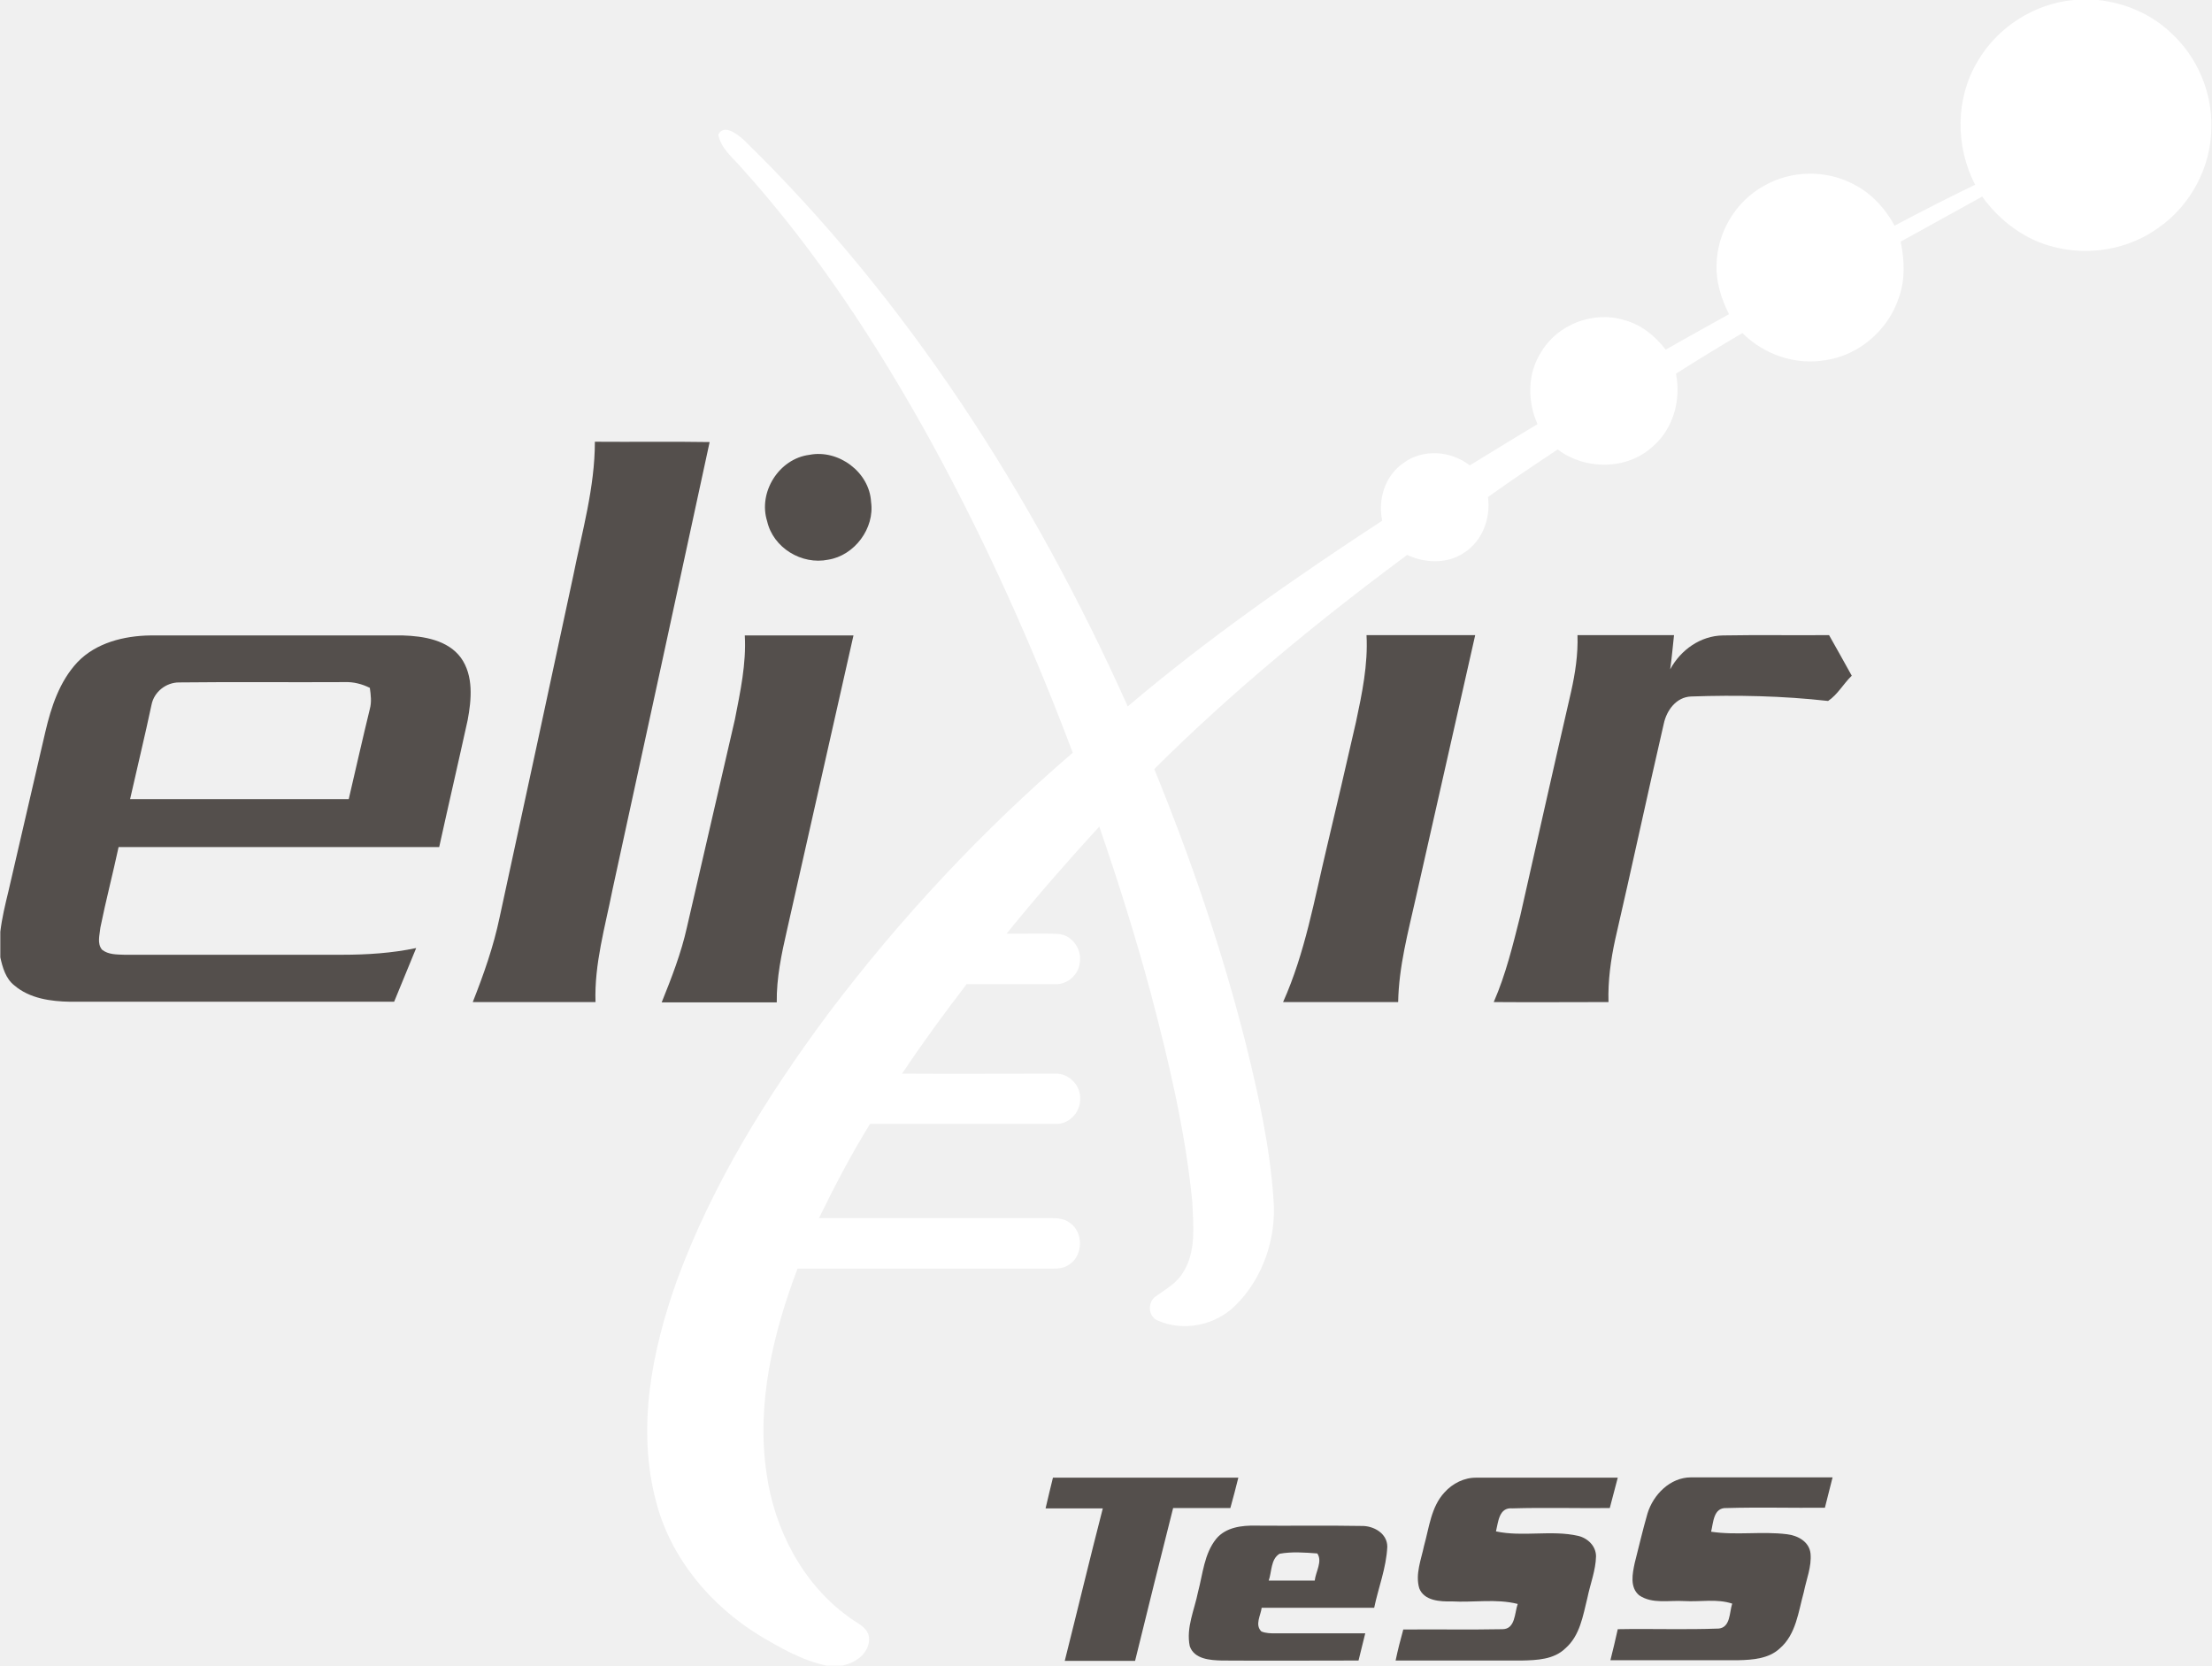
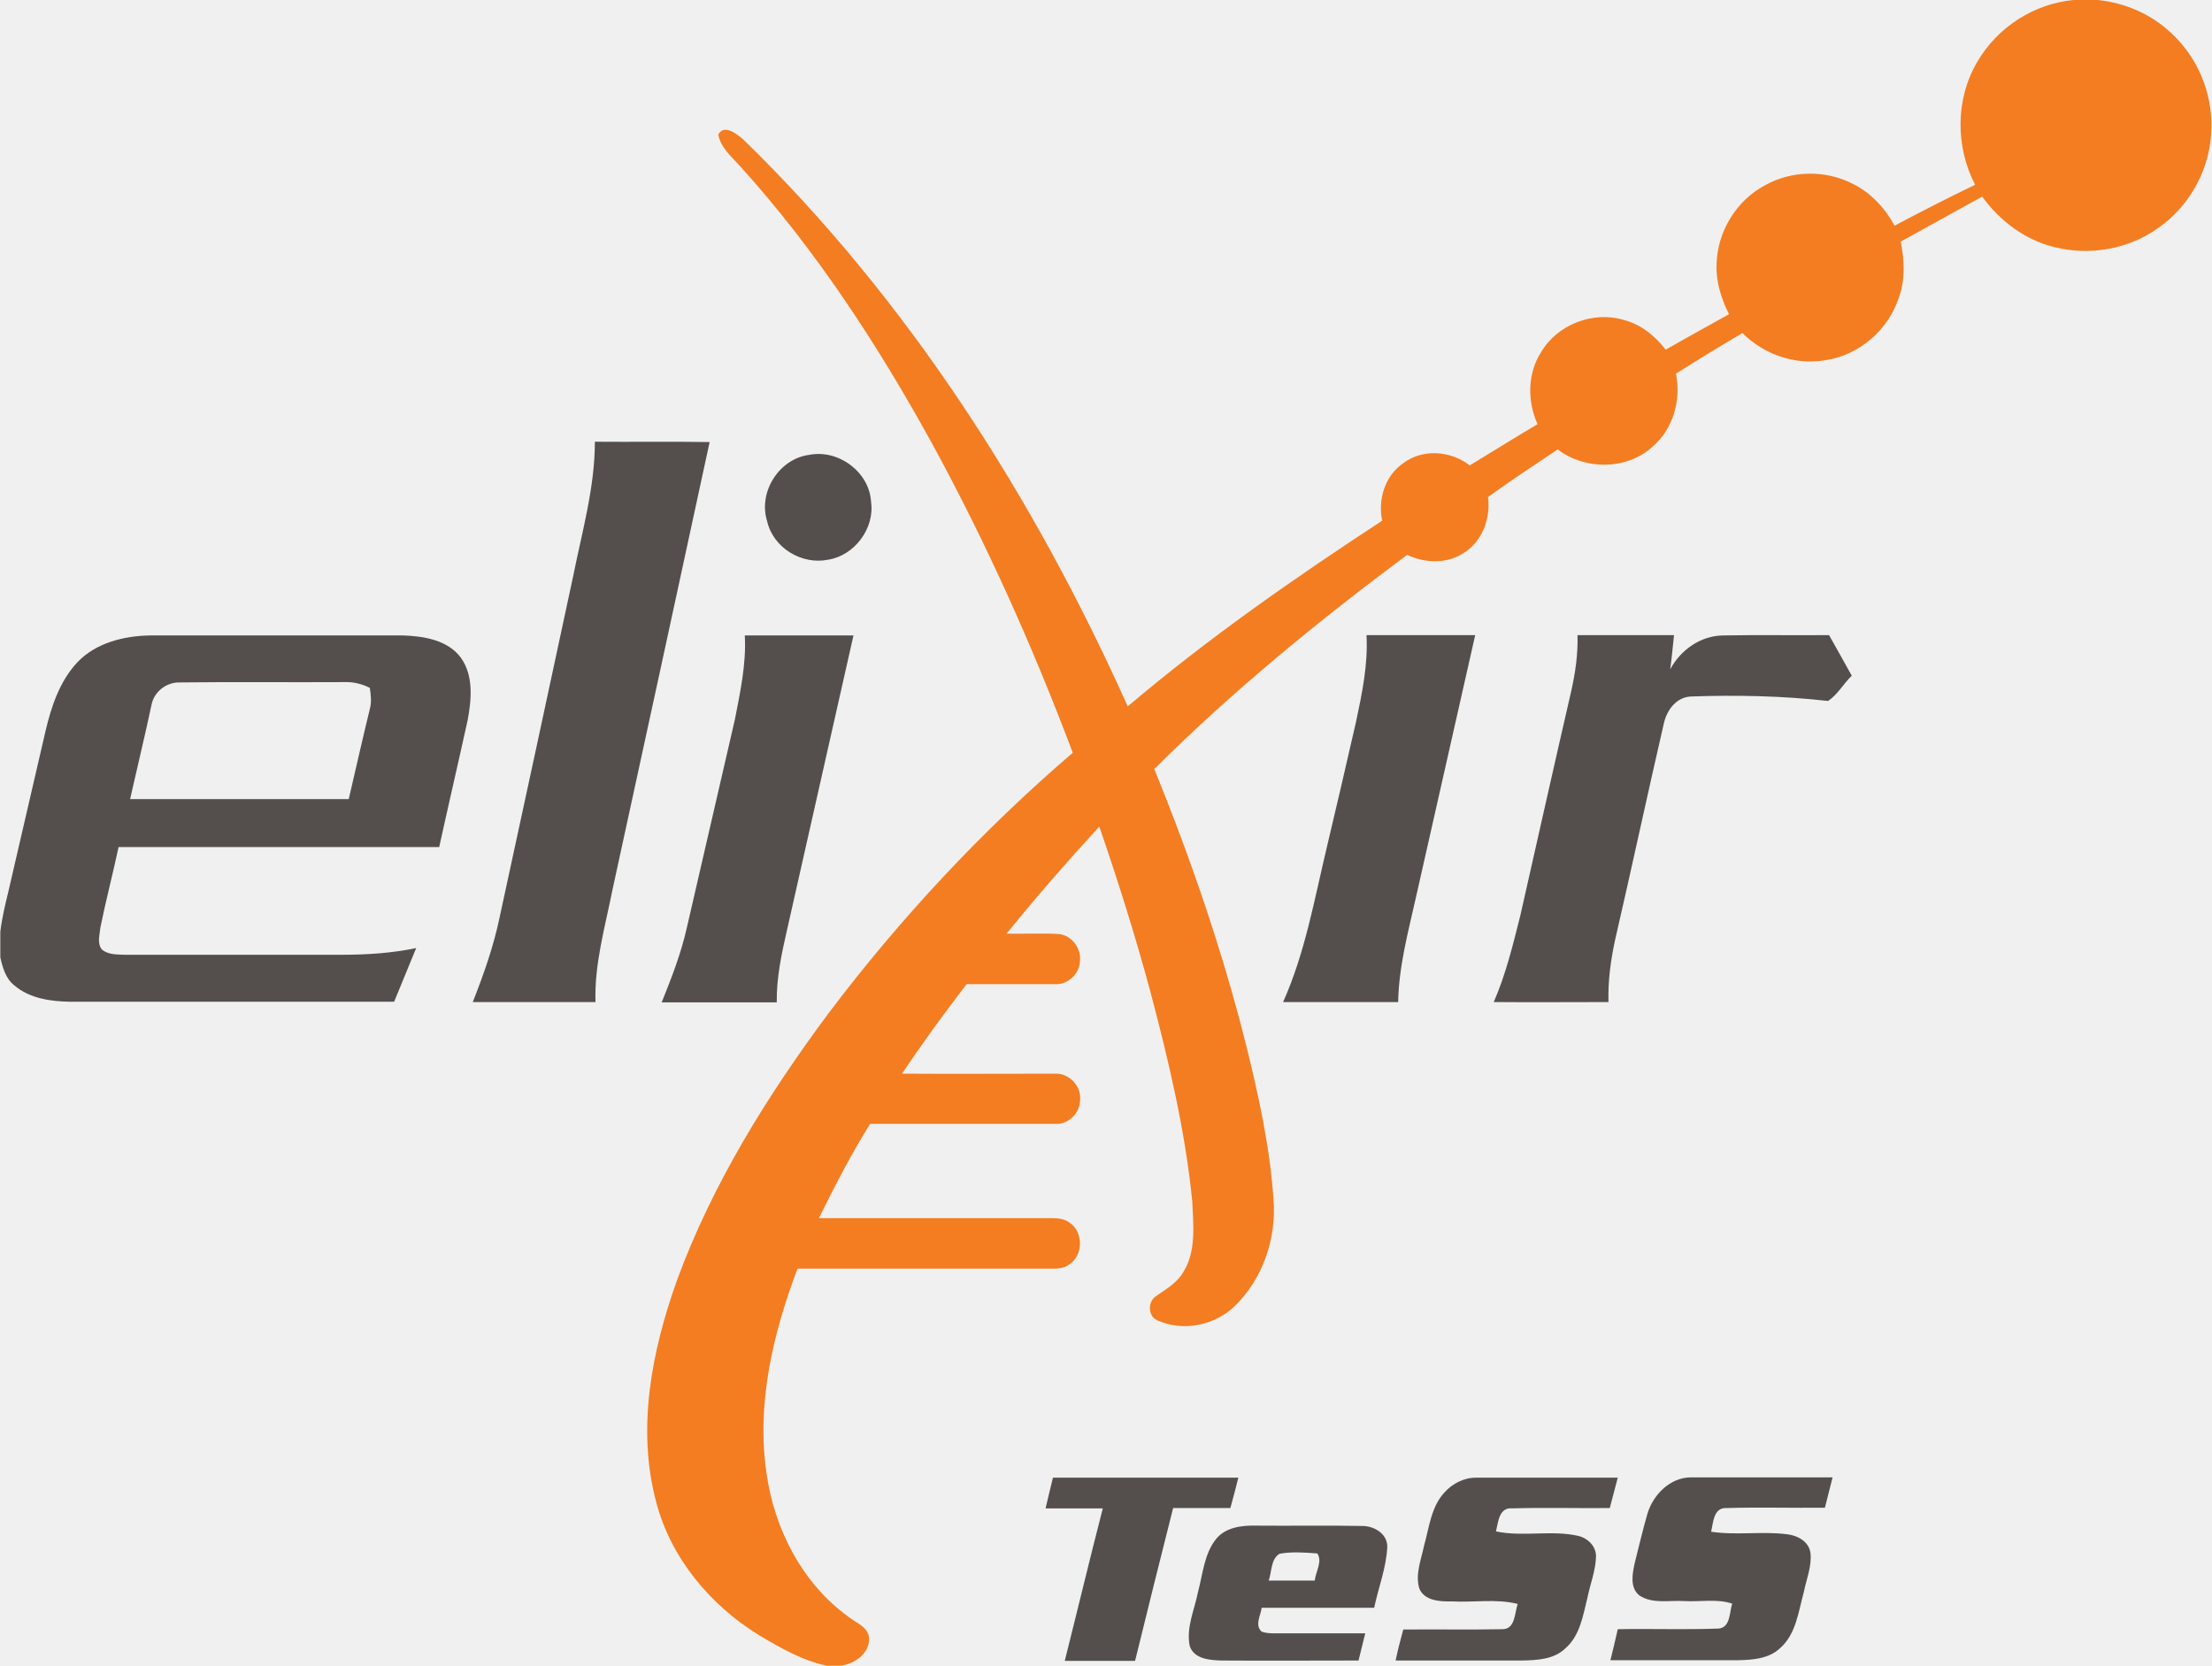
<svg xmlns="http://www.w3.org/2000/svg" version="1.1" id="Layer_1" x="0px" y="0px" viewBox="0 0 692 521" style="enable-background:new 0 0 692 521;" xml:space="preserve">
  <style type="text/css">
- 	.st0{fill:#FFFFFF;}
+ 	.st0{fill:#f47d21;}
	.st1{fill:#544F4C;}
</style>
  <path class="st0" d="M648.8,0h7.5c8.6,0.9,16.9,4.5,23.1,10.5C687.5,18,692.1,29,691.8,40c-0.1,12.3-6.5,24.3-16.6,31.3  c-9.3,6.7-21.5,8.8-32.5,6c-9.2-2.2-17.1-8.2-22.6-15.8c-8.5,4.7-17,9.4-25.5,14.1c1.2,5.8,1.5,11.9-0.6,17.6  c-3.3,10.1-12.5,18-23,19.5c-9.4,1.6-19.2-1.8-25.9-8.5c-7,4.1-14,8.4-20.8,12.7c1.7,8.3-0.9,17.5-7.5,23c-8,7.2-21,7.2-29.5,0.7  c-7.3,4.9-14.6,9.7-21.8,14.9c0.9,6.7-1.8,13.9-7.6,17.5c-5.3,3.5-12.1,3.2-17.7,0.6c-27.7,20.6-54.6,42.6-79.1,67  c11.5,28.2,21.4,57.1,28.8,86.6c3.9,15.8,7.4,31.8,8.5,48c1,12.1-3.3,24.8-12,33.3c-6.3,6.2-16.3,8.2-24.3,4.6  c-3-1.3-3.1-5.7-0.6-7.5c3.1-2.2,6.6-4.1,8.6-7.5c4.2-6.6,3.2-14.7,2.9-22.1c-2.2-22.3-7.4-44.1-13.1-65.7  c-4.7-17.4-10.1-34.6-16-51.7c-10,10.9-19.7,22-29,33.5c5.4,0.1,10.8-0.2,16.2,0.1c4.3,0.3,7.4,4.8,6.7,8.9c-0.3,3.8-3.9,7-7.7,6.8  c-9.2,0-18.5,0-27.7,0c-7,9.1-13.8,18.4-20.2,28c15.9,0.1,31.9,0,47.9,0c4.4-0.2,8.2,3.9,7.8,8.2c0,4.1-3.7,7.8-7.8,7.5  c-19.3,0-38.6,0-57.9,0c-5.9,9.5-11.1,19.5-16,29.5c24.3,0,48.6,0,72.9,0c1.9,0,3.9,0.2,5.5,1.4c4.4,2.9,4.3,10.3-0.1,13.1  c-1.6,1.2-3.5,1.3-5.4,1.3c-26.5,0-53.1,0-79.6,0c-7.7,20.3-12.9,42.3-9.7,64c2.4,17.4,11.2,34.5,25.6,44.9c2.5,2,6.6,3.3,6.5,7.2  c-0.2,4.5-4.5,7.4-8.6,8.1h-4.7c-7.6-1.6-14.4-5.5-21.1-9.5c-15.3-9.4-27.6-24.1-32.2-41.6c-6.2-23.1-1.4-47.4,6.5-69.5  c11.1-30.2,28.3-57.8,47.4-83.5c22.5-29.8,48.1-57.2,76.4-81.5c-12.5-33.2-27.1-65.8-44.1-96.9c-16.9-30.7-36.2-60.3-59.7-86.3  c-2.7-3.1-6.3-5.9-7.1-10.2c1.8-3.4,5.8-0.2,7.8,1.5c51.6,50.2,91,112,120.3,177.4c25.1-21.3,52.1-40.1,79.6-58.1  c-1.4-6.7,0.9-14.1,6.6-18c6.1-4.6,14.9-3.9,20.8,0.7c7.1-4.3,14.1-8.7,21.2-12.9c-3.2-7.1-3.2-15.8,1.1-22.5  c5.1-8.7,16.3-13,25.9-10.1c5.4,1.4,9.8,5,13.1,9.3c6.6-3.8,13.2-7.4,19.8-11.1c-2.4-4.8-4.1-10.1-3.9-15.5  c0.2-10.2,6.1-20,15.1-24.8c8.3-4.7,19-4.9,27.5-0.5c5.7,2.8,10.1,7.6,13.1,13.1c8.3-4.4,16.7-8.7,25.2-12.8  c-6.2-11.9-6.2-26.9,0.7-38.5C624.8,8.6,636.3,1.1,648.8,0z" />
  <path class="st1" d="M186.1,138.2c11.9,0.1,23.9-0.1,35.9,0.1c-10.1,46.7-20.2,93.4-30.4,140.1c-2.3,11.6-5.7,23.2-5.3,35.1  c-12.8,0-25.6,0-38.4,0c3.4-8.6,6.5-17.4,8.4-26.5c7.7-35.6,15.4-71.1,23-106.7C182.1,166.3,186.1,152.5,186.1,138.2z" />
  <path class="st1" d="M253.2,142.3c9.1-1.8,18.8,5.4,19.3,14.7c1.2,8.3-5.2,16.8-13.4,18.1c-8.3,1.7-17.2-3.7-19.1-12  C237.1,154,243.7,143.5,253.2,142.3z" />
  <path class="st1" d="M24.2,207.2c5.8-6.1,14.6-8.3,22.9-8.4c26.3,0,52.6,0,78.9,0c6.5,0.2,14.1,1.4,18.2,7c4,5.6,3.3,13.1,2.1,19.5  c-2.9,13.2-6,26.5-8.9,39.7c-33.4,0-66.8,0-100.3,0c-1.8,8.4-4,16.8-5.7,25.2c-0.2,2.3-1.1,4.9,0.5,6.9c2,1.6,4.6,1.5,7,1.6  c22.7,0,45.4,0,68.1,0c7.8,0,15.6-0.5,23.2-2.1c-2.3,5.6-4.6,11.2-6.9,16.8c-33.8,0-67.5,0-101.3,0c-6.1-0.1-12.7-1-17.5-5.1  c-2.7-2.1-3.7-5.6-4.4-8.8v-8c0.5-4.2,1.5-8.4,2.5-12.5c3.9-16.7,7.7-33.4,11.6-50.1C16,221.2,18.6,213.2,24.2,207.2 M47.4,220.5  c-2.1,9.9-4.5,19.7-6.7,29.5c22.8,0,45.6,0,68.4,0c2.2-9.4,4.3-18.8,6.6-28.2c0.6-2.2,0.3-4.4,0-6.6c-2.4-1.2-5.1-1.9-7.8-1.8  c-17.3,0.1-34.6-0.1-51.9,0.1C52,213.5,48.2,216.4,47.4,220.5z" />
  <path class="st1" d="M233,198.8c11.3,0,22.6,0,34,0c-6.9,30.7-13.9,61.5-20.8,92.2c-1.7,7.4-3.3,14.9-3.2,22.6c-12,0-24,0-36,0  c3.1-7.7,6.1-15.4,7.9-23.5c5-21.7,10-43.3,15-65C231.6,216.4,233.5,207.6,233,198.8z" />
  <path class="st1" d="M424.2,225.9c1.9-8.9,3.8-18,3.3-27.2c11.3,0,22.7,0,34,0c-6.2,27.4-12.4,54.8-18.6,82.3  c-2.4,10.7-5.3,21.4-5.5,32.5c-12,0-24,0-36,0c6.9-15.4,9.8-32.2,13.7-48.5C418.2,252,421.2,239,424.2,225.9z" />
  <path class="st1" d="M491.5,216.4c1.3-5.8,2.2-11.7,2-17.7c10.1,0,20.1,0,30.2,0c-0.4,3.6-0.7,7.2-1.2,10.7  c3.3-6.1,9.5-10.5,16.5-10.6c11-0.2,22.1,0,33.2-0.1c2.4,4.2,4.7,8.4,7.1,12.7c-2.6,2.5-4.4,5.9-7.4,7.9  c-14.2-1.6-28.6-1.9-42.9-1.4c-4.6,0.2-7.6,4.3-8.5,8.5c-5.2,22.5-10,45-15.2,67.5c-1.4,6.4-2.3,13-2.1,19.6c-12,0-23.9,0.1-35.9,0  c3.8-8.7,6-17.9,8.3-27C480.9,263.1,486.1,239.8,491.5,216.4z" />
  <path class="st1" d="M329.4,462.3c19.3,0,38.7,0,58,0c-0.8,3.2-1.6,6.3-2.5,9.5c-6,0-11.9,0-17.9,0c-4,15.9-8,31.8-11.9,47.8  c-7.3,0-14.7,0-22,0c4-15.9,7.8-31.8,11.9-47.7c-6,0-12,0-17.9,0C327.9,468.6,328.6,465.4,329.4,462.3z" />
  <path class="st1" d="M451.9,466.9c2.5-2.8,6.2-4.7,10.1-4.6c14.7,0,29.4,0,44.1,0c-0.8,3.2-1.7,6.3-2.5,9.5  c-10.2,0.1-20.3-0.2-30.5,0.1c-4.2-0.4-4.4,4.4-5.1,7.2c8.4,1.8,17.3-0.5,25.7,1.4c3,0.7,5.6,3.2,5.6,6.4c-0.1,4.4-1.8,8.6-2.7,13  c-1.4,5.6-2.3,11.8-6.9,15.8c-3.6,3.5-8.9,3.7-13.6,3.8c-13.1,0-26.3,0-39.5,0c0.7-3.3,1.5-6.5,2.4-9.7c10.3-0.1,20.7,0.1,31-0.1  c4.1,0,3.8-5.1,4.8-7.9c-6.7-1.7-13.8-0.4-20.7-0.8c-3.6,0.1-8.6-0.2-10.1-4.1c-1.3-4.4,0.6-9,1.5-13.3  C447.1,477.9,447.7,471.4,451.9,466.9z" />
  <path class="st1" d="M515.4,473.5c1.8-5.9,7.1-11.3,13.6-11.3c14.8,0,29.5,0,44.3,0c-0.8,3.2-1.6,6.3-2.4,9.5  c-10.3,0.1-20.5-0.2-30.8,0.1c-4.1-0.2-4.1,4.6-4.8,7.4c7.9,1.2,15.9-0.2,23.8,0.8c3.3,0.4,6.9,2.3,7.3,6c0.4,4.1-1.3,8.1-2.1,12.1  c-1.7,6.1-2.4,13.2-7.5,17.6c-3.4,3.2-8.4,3.6-12.9,3.7c-13.4,0-26.7,0-40.1,0c0.8-3.2,1.6-6.5,2.3-9.7c10.5-0.2,21,0.2,31.6-0.2  c3.7-0.4,3.3-5.1,4.2-7.8c-4.8-1.6-10-0.5-15-0.8c-4.7-0.3-10,1-14.1-1.8c-3-2.5-2.1-6.8-1.4-10.1  C512.7,483.9,513.9,478.7,515.4,473.5z" />
  <path class="st1" d="M380.5,481.4c3-3.6,8-4.2,12.4-4.1c11,0.1,22-0.1,33,0.1c3.8-0.1,8.1,2.3,8.1,6.5c-0.3,6.6-2.8,12.8-4.1,19.1  c-11.8,0-23.5,0-35.2,0c-0.3,2.4-2.2,5.3-0.1,7.4c1.4,0.6,3,0.6,4.5,0.6c9.3,0,18.6,0,28,0c-0.7,2.8-1.4,5.7-2.1,8.5  c-14.3,0-28.5,0.1-42.8,0c-3.6-0.1-8.6-0.4-10-4.5c-1.2-5.8,1.5-11.4,2.6-17C376.3,492.4,376.7,486.1,380.5,481.4 M400.3,486.1  c-2.8,1.7-2.4,5.6-3.4,8.4c4.8,0,9.6,0,14.4,0c0.3-2.8,2.5-6,0.8-8.5C408.1,485.7,404.1,485.4,400.3,486.1z" />
</svg>
